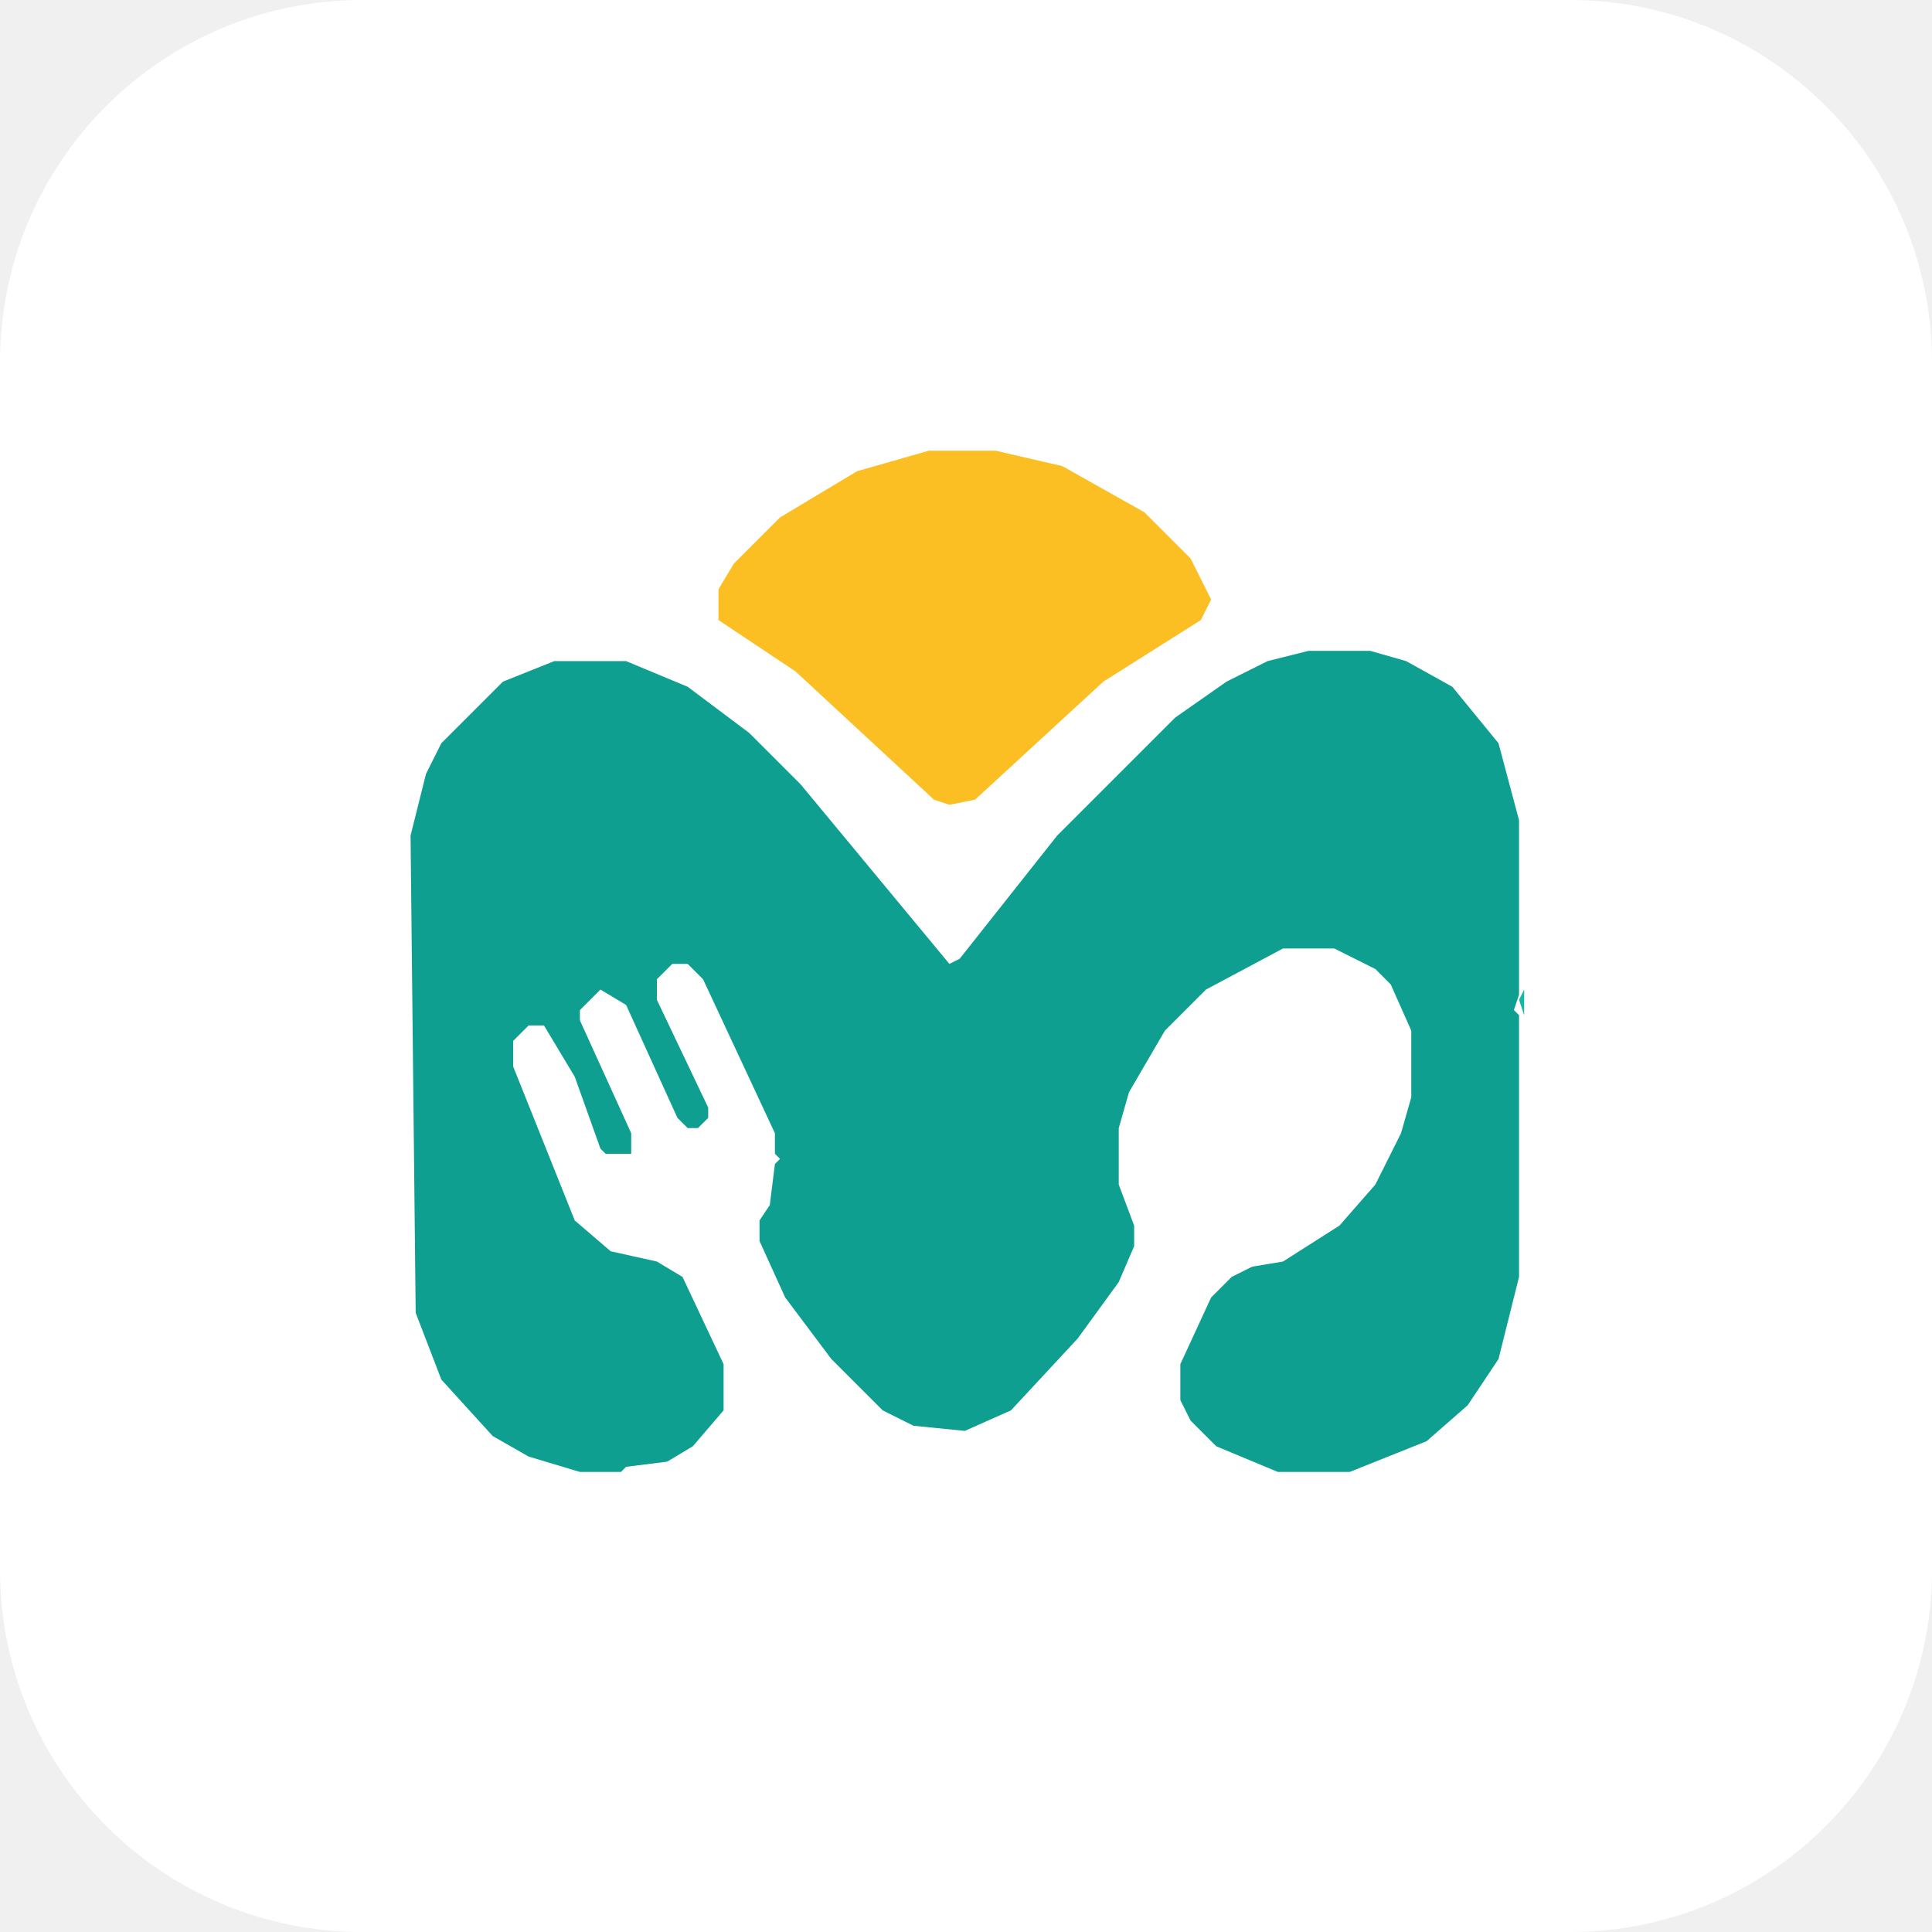
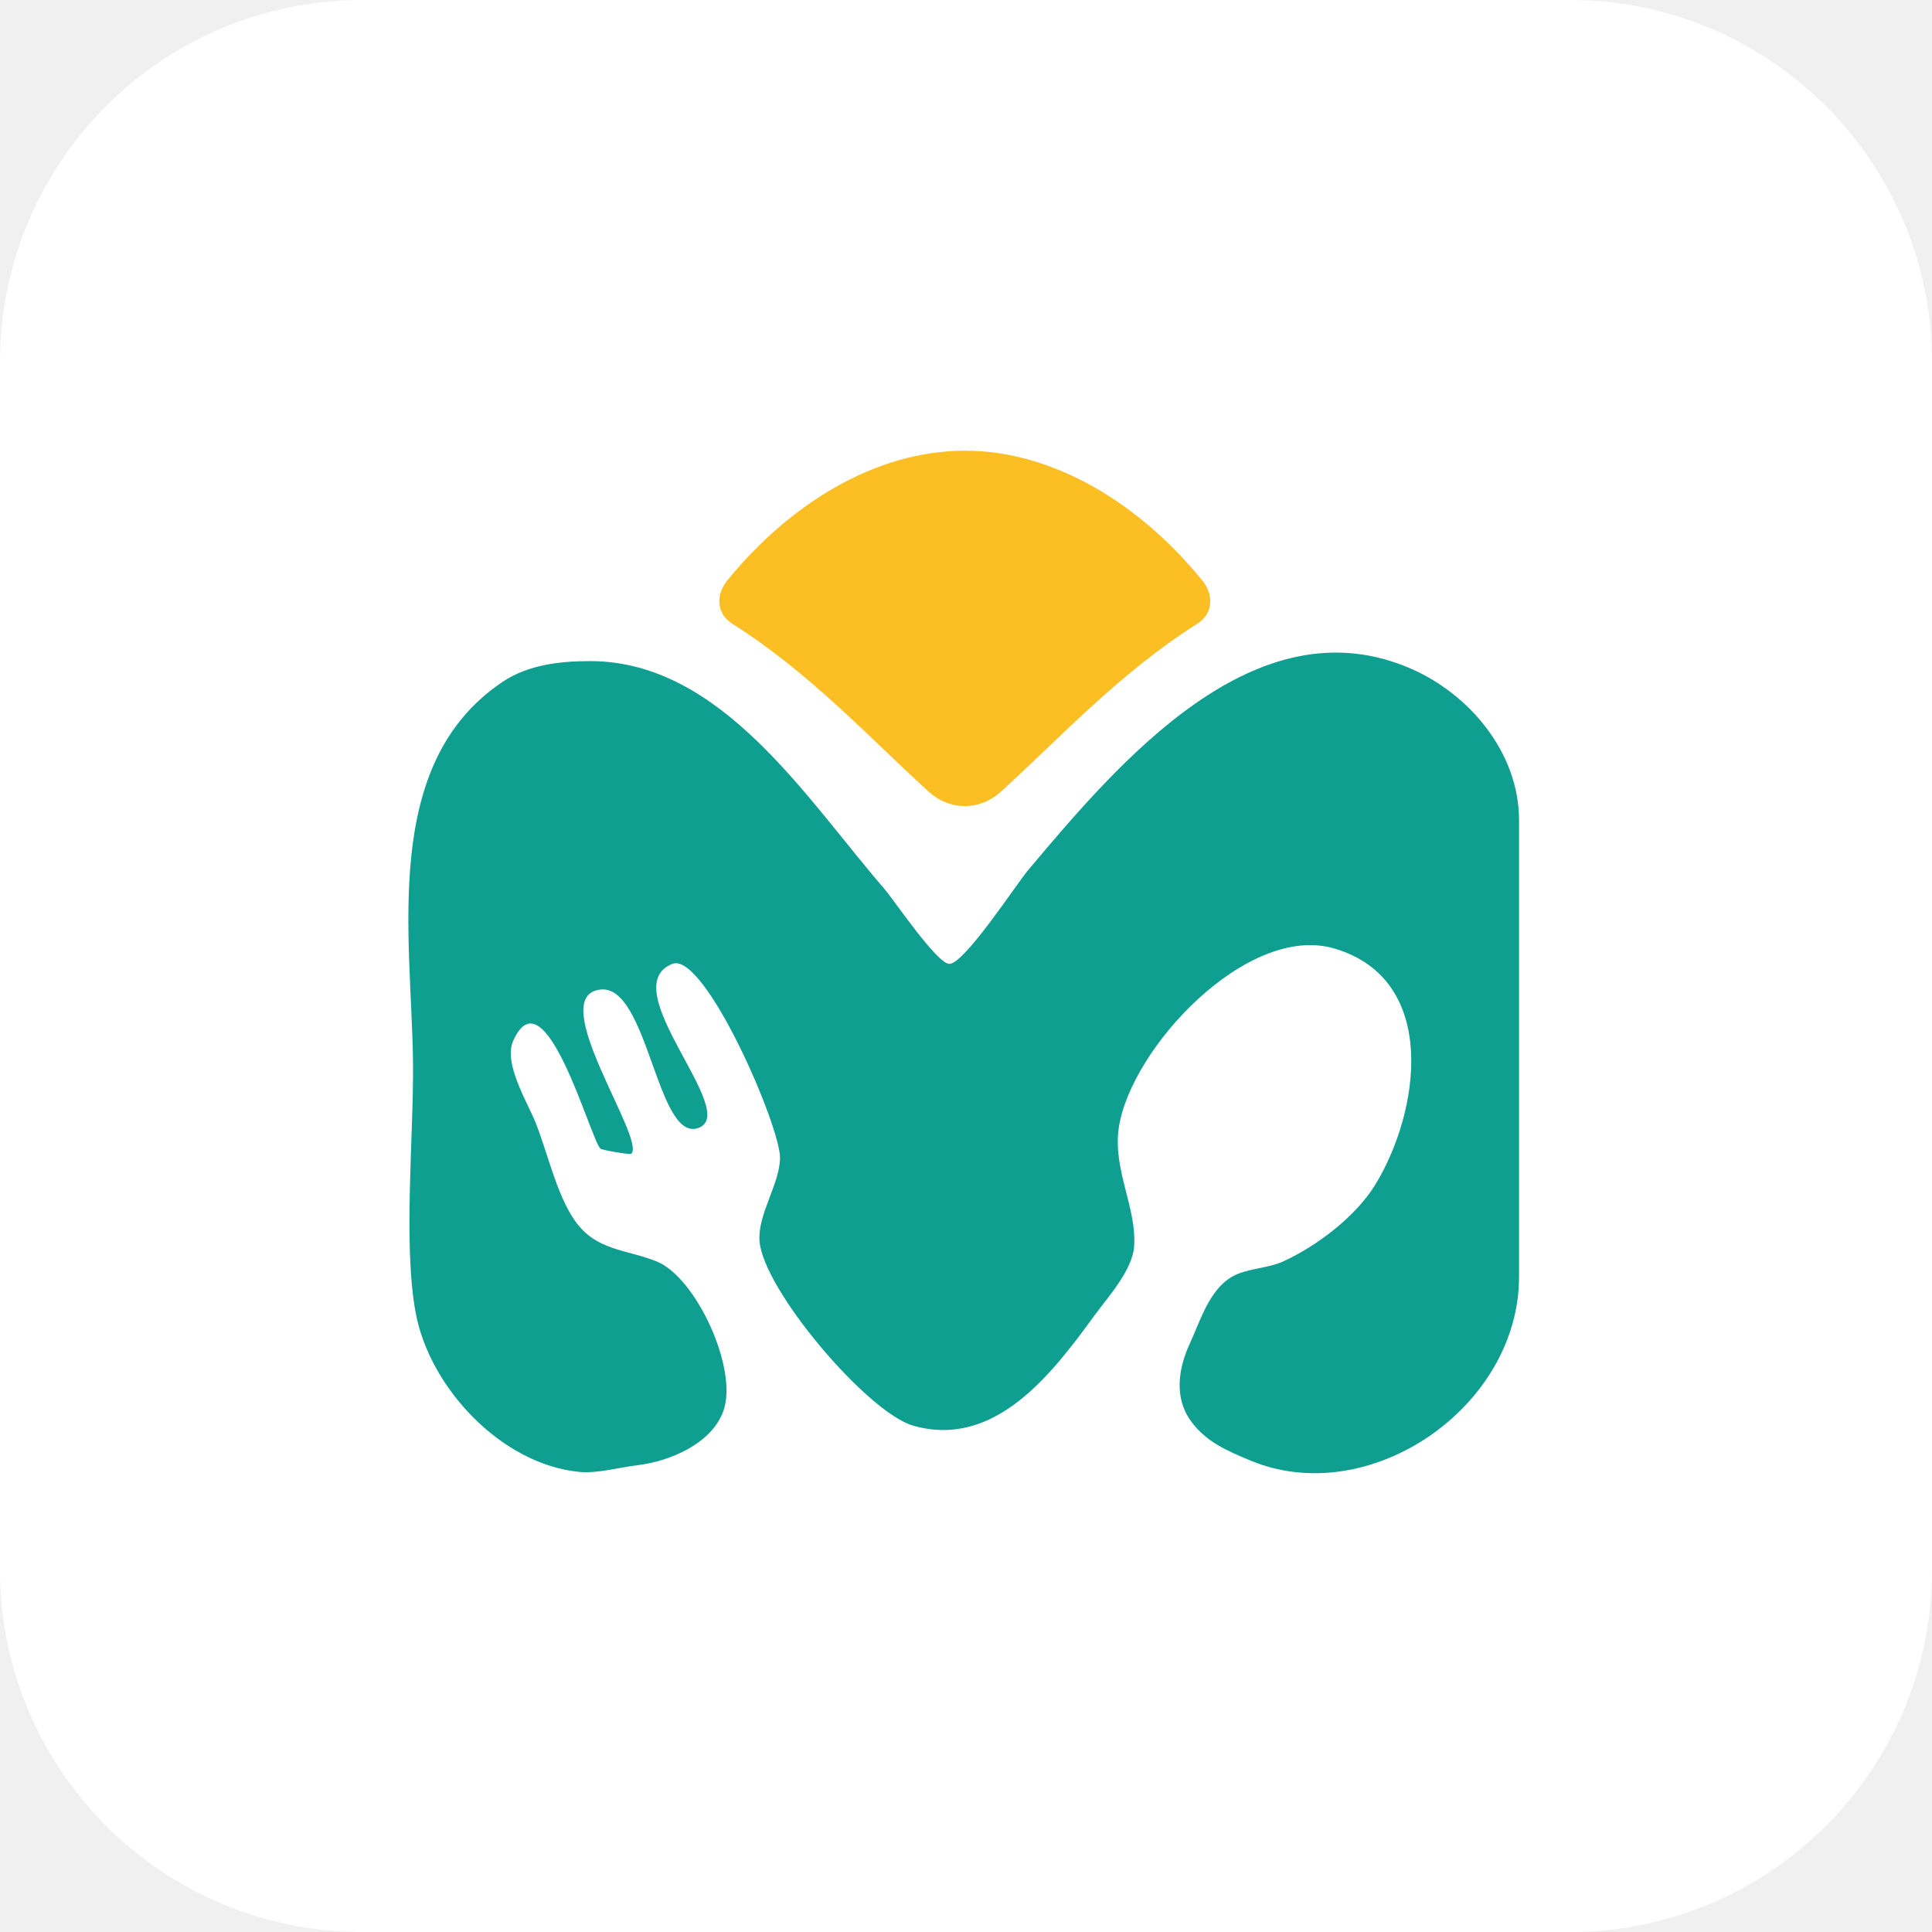
<svg xmlns="http://www.w3.org/2000/svg" viewBox="0 0 256 256" role="img" aria-label="Mesiva">
  <rect width="256" height="256" rx="48" fill="#ffffff" />
  <g transform="translate(51 57) scale(0.68)">
-     <path id="yellow" d="M 119.0 4.0 L 106.0 4.0 L 92.0 8.0 L 77.0 17.0 L 68.0 26.0 L 65.0 31.0 L 65.0 37.0 L 80.0 47.0 L 107.0 72.0 L 110.0 73.0 L 115.0 72.0 L 140.0 49.0 L 159.0 37.0 L 161.0 33.0 L 157.0 25.0 L 148.0 16.0 L 132.0 7.0 Z" fill="#FBBF24" fill-rule="evenodd" />
-     <path id="teal" d="M 222.0 109.0 L 221.0 111.0 L 222.0 114.0 L 222.0 165.0 L 221.0 166.0 L 221.0 172.0 L 218.0 180.0 L 221.0 172.0 L 221.0 166.0 L 222.0 165.0 Z" fill="#14B8A6" fill-rule="evenodd" />
-     <path id="darkteal" d="M 217.0 61.0 L 208.0 50.0 L 199.0 45.0 L 192.0 43.0 L 180.0 43.0 L 172.0 45.0 L 164.0 49.0 L 154.0 56.0 L 131.0 79.0 L 112.0 103.0 L 110.0 104.0 L 81.0 69.0 L 71.0 59.0 L 59.0 50.0 L 47.0 45.0 L 33.0 45.0 L 23.0 49.0 L 11.0 61.0 L 8.0 67.0 L 5.0 79.0 L 6.0 172.0 L 11.0 185.0 L 21.0 196.0 L 28.0 200.0 L 38.0 203.0 L 46.0 203.0 L 47.0 202.0 L 55.0 201.0 L 60.0 198.0 L 66.0 191.0 L 66.0 182.0 L 58.0 165.0 L 53.0 162.0 L 44.0 160.0 L 37.0 154.0 L 25.0 124.0 L 25.0 119.0 L 28.0 116.0 L 31.0 116.0 L 37.0 126.0 L 42.0 140.0 L 43.0 141.0 L 48.0 141.0 L 48.0 137.0 L 38.0 115.0 L 38.0 113.0 L 42.0 109.0 L 47.0 112.0 L 57.0 134.0 L 59.0 136.0 L 61.0 136.0 L 63.0 134.0 L 63.0 132.0 L 53.0 111.0 L 53.0 107.0 L 56.0 104.0 L 59.0 104.0 L 62.0 107.0 L 76.0 137.0 L 76.0 141.0 L 77.0 142.0 L 76.0 143.0 L 75.0 151.0 L 73.0 154.0 L 73.0 158.0 L 78.0 169.0 L 87.0 181.0 L 97.0 191.0 L 103.0 194.0 L 113.0 195.0 L 122.0 191.0 L 135.0 177.0 L 143.0 166.0 L 146.0 159.0 L 146.0 155.0 L 143.0 147.0 L 143.0 136.0 L 145.0 129.0 L 152.0 117.0 L 160.0 109.0 L 175.0 101.0 L 185.0 101.0 L 193.0 105.0 L 196.0 108.0 L 200.0 117.0 L 200.0 130.0 L 198.0 137.0 L 193.0 147.0 L 186.0 155.0 L 175.0 162.0 L 169.0 163.0 L 165.0 165.0 L 161.0 169.0 L 155.0 182.0 L 155.0 189.0 L 157.0 193.0 L 162.0 198.0 L 174.0 203.0 L 188.0 203.0 L 203.0 197.0 L 211.0 190.0 L 217.0 181.0 L 221.0 165.0 L 221.0 114.0 L 220.0 113.0 L 221.0 110.0 L 221.0 76.0 Z" fill="#0F9F91" fill-rule="evenodd" />
+     <path id="yellow" d="M 113 4 C 95.5 4 78.75 14.5 66.75 29.25 C 64.5 32 64.5 35.75 67.75 37.75 C 82.75 47.25 94.25 59.75 105.75 70.25 C 110 74.25 116 74.25 120.25 70.25 C 131.75 59.75 143.25 47.25 158.25 37.75 C 161.5 35.75 161.5 32 159.25 29.25 C 147.25 14.5 130.5 4 113 4 Z" fill="#FBBF24" fill-rule="evenodd" />
+     <path id="darkteal" d="M 221 76 C 221 62.75 211.23 51.41 200 46.5 C 169.69 33.24 143.01 64.7 125.27 85.82 C 123.08 88.42 112.93 103.98 110 104 C 107.59 104.01 99.15 91.48 97.33 89.38 C 82.22 71.95 65.6 45 40 45 C 34.25 45 28 45.67 23 49 C -0.95 64.97 5.21 98.65 5.48 123.29 C 5.63 137.48 3.52 158.65 6 172 C 8.71 186.61 22.75 201.6 38 203 C 41.51 203.32 45.82 202.08 49.33 201.67 C 55.32 200.96 63.75 197.56 66 191 C 68.81 182.82 60.65 165.13 53 162 C 47.09 159.59 41.16 159.98 37 154 C 33.42 148.86 31.7 140.75 29.36 134.91 C 27.78 130.95 23.04 123.4 25 119 C 31.15 105.16 40.04 138.15 42 140 C 42.31 140.29 47.77 141.22 48 141 C 50.99 138.18 31.02 110.22 42 109 C 51.27 107.97 52.99 138.67 61 136 C 69.6 133.13 44.37 108.65 56 104 C 62.28 101.49 77.25 135.96 77 142 C 76.78 147.21 72.63 152.82 73 158 C 73.67 167.4 94.01 191.46 103 194 C 118.82 198.47 129.91 184 138.2 172.6 C 140.82 169 145.69 163.71 146 159 C 146.5 151.47 141.83 144.11 143 136 C 145.23 120.52 168.04 96.02 185 101 C 205.51 107.02 201.67 132.84 193 147 C 189.17 153.25 181.59 159 175 162 C 171.94 163.39 167.89 163.3 165 165 C 160.57 167.61 158.82 173.73 156.8 178.1 C 154.63 182.8 153.76 188.46 157 193 C 159.97 197.16 164.15 198.89 168.67 200.78 C 191.82 210.42 221 190.39 221 165 L 221 76 Z" fill="#0F9F91" fill-rule="evenodd" />
  </g>
</svg>
